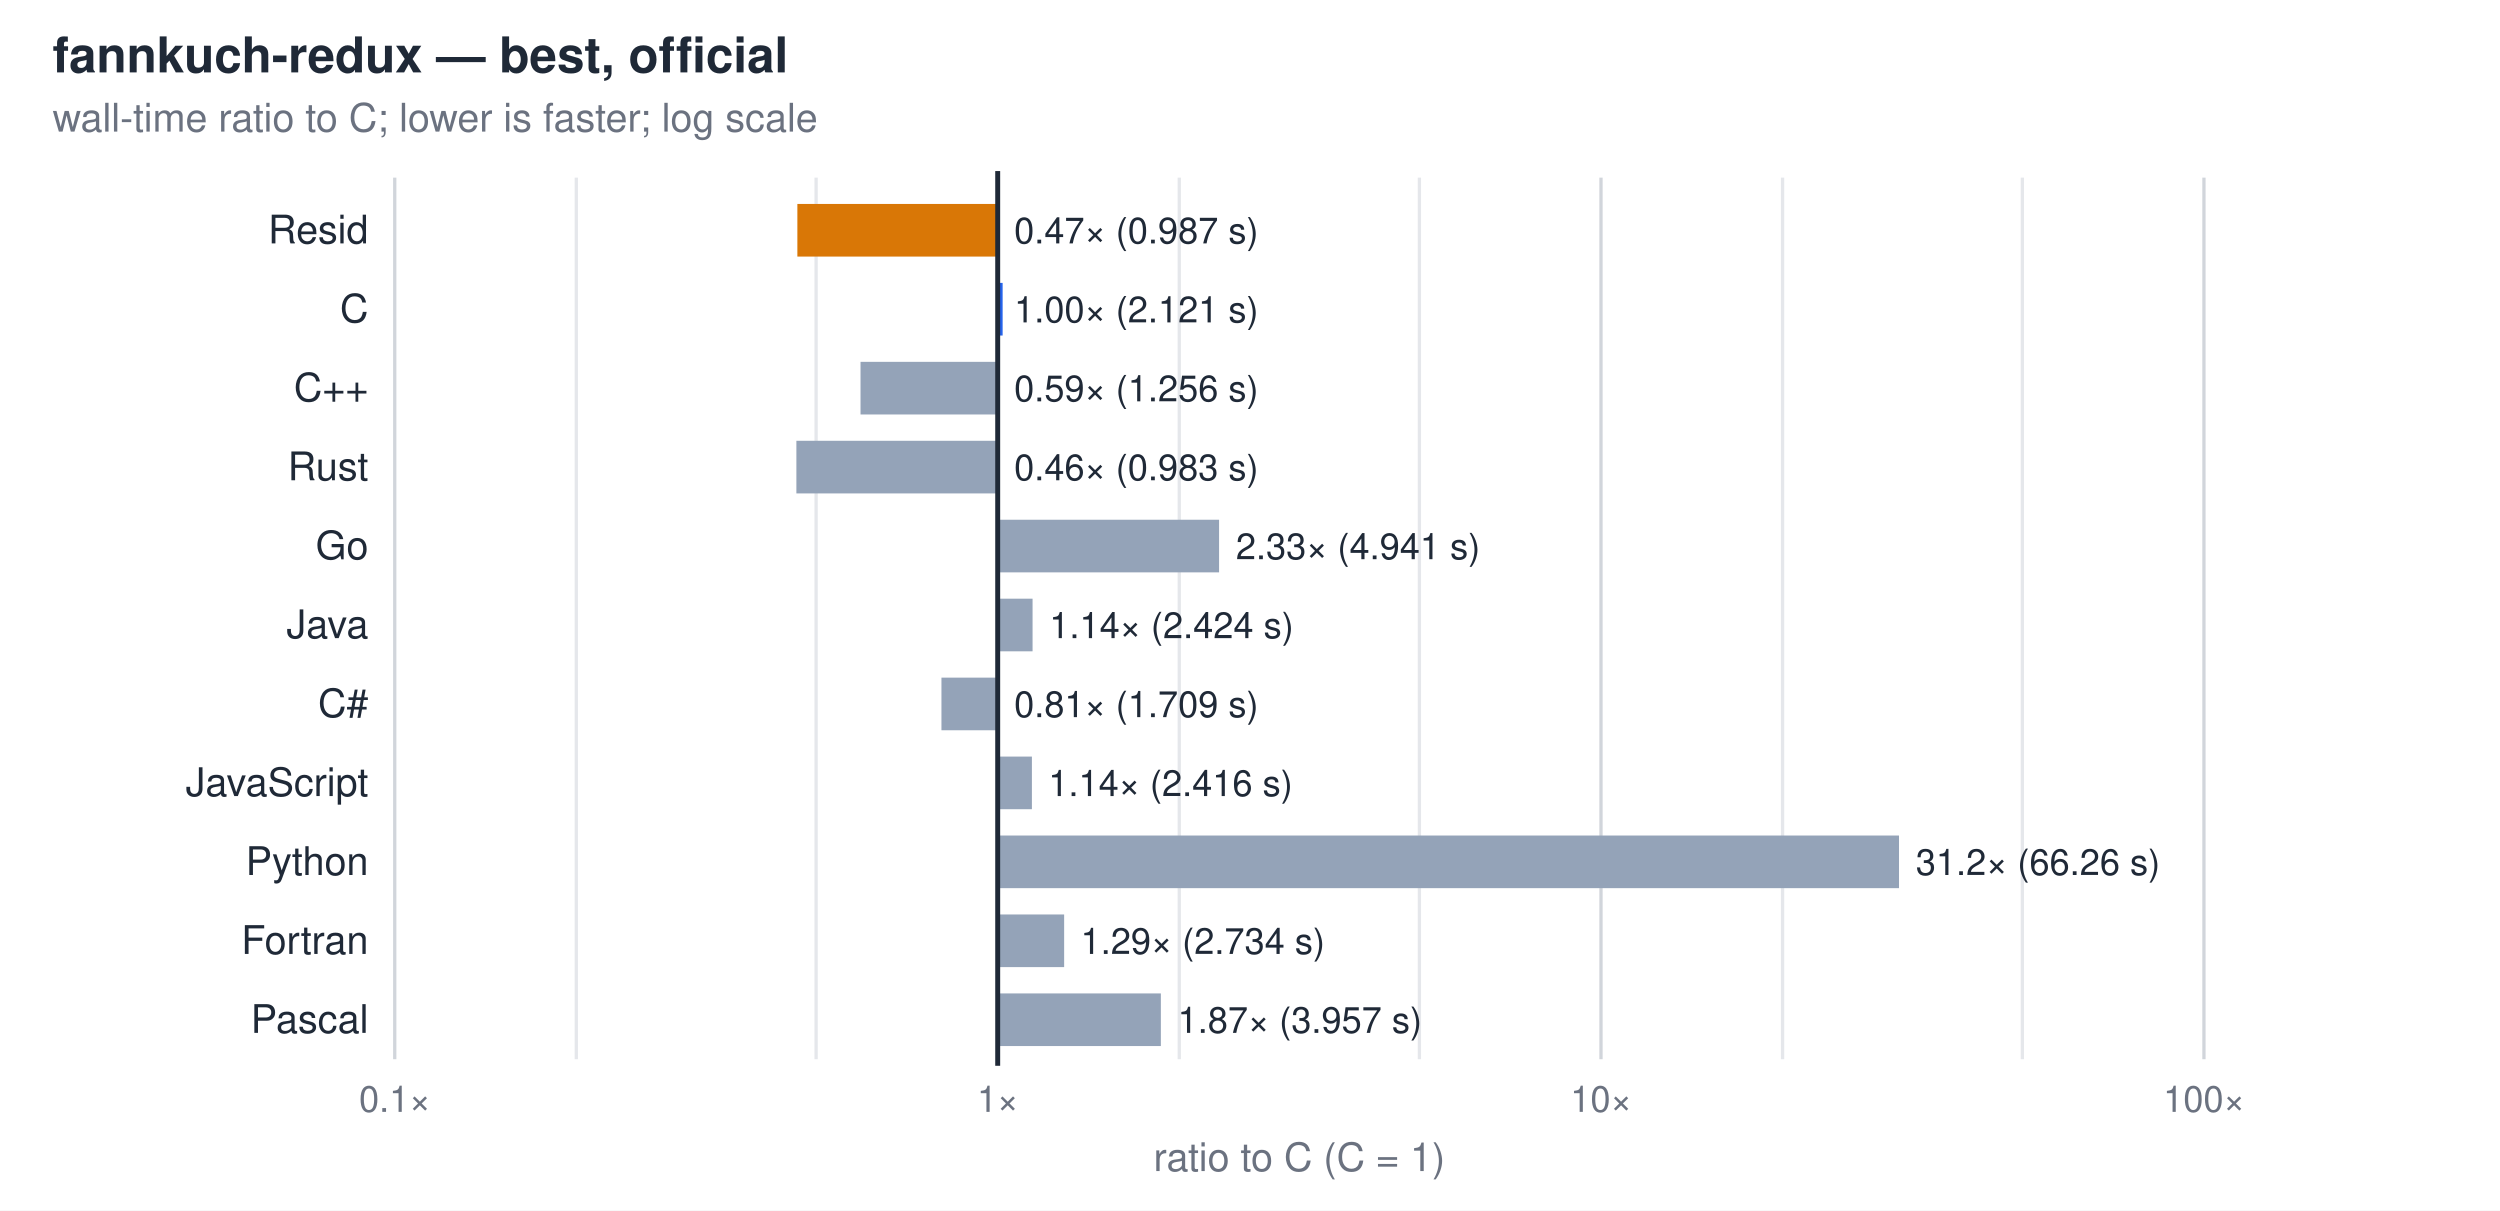
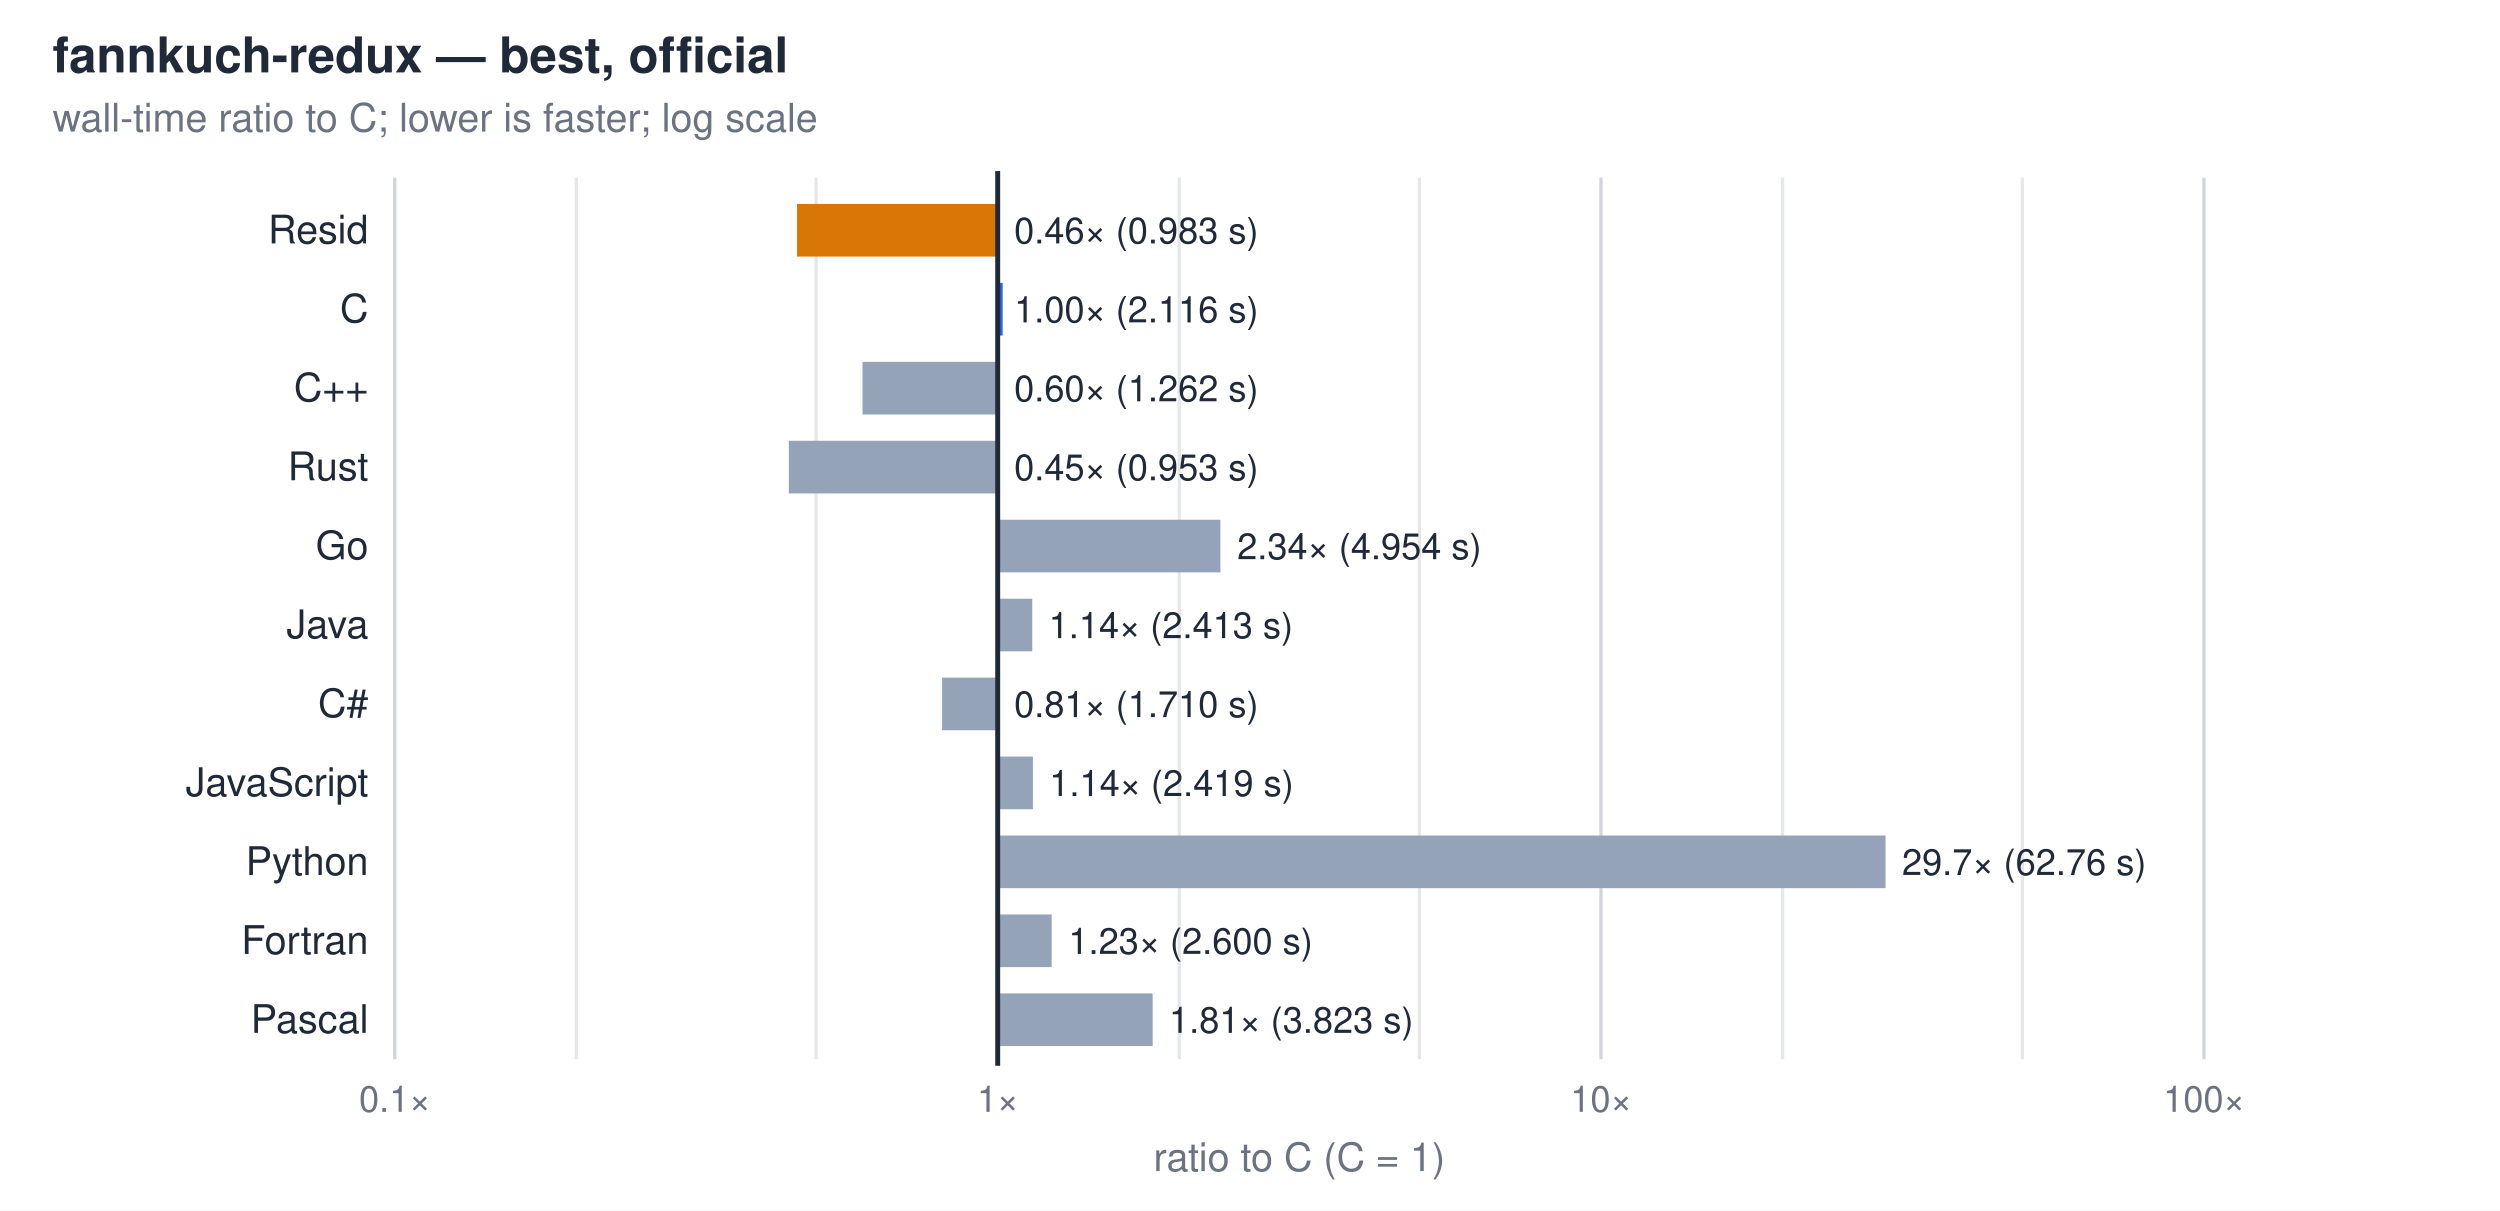
<svg xmlns="http://www.w3.org/2000/svg" width="760" height="368" viewBox="0 0 760 368" font-family="Helvetica, Arial, sans-serif" font-size="12">
  <rect x="0" y="0" width="760" height="368" fill="#ffffff" />
  <text x="16" y="22" font-size="15" font-weight="bold" fill="#1f2937">fannkuch-redux — best, official</text>
  <text x="16" y="40" fill="#6b7280">wall-time ratio to C; lower is faster; log scale</text>
  <line x1="120.0" y1="54" x2="120.0" y2="322" stroke="#d1d5db" stroke-width="1" />
  <text x="120.0" y="338" text-anchor="middle" fill="#6b7280" font-size="11">0.1×</text>
  <line x1="175.2" y1="54" x2="175.2" y2="322" stroke="#e5e7eb" stroke-width="1" />
  <line x1="248.1" y1="54" x2="248.1" y2="322" stroke="#e5e7eb" stroke-width="1" />
  <line x1="303.3" y1="54" x2="303.3" y2="322" stroke="#d1d5db" stroke-width="1" />
  <text x="303.3" y="338" text-anchor="middle" fill="#6b7280" font-size="11">1×</text>
  <line x1="358.5" y1="54" x2="358.5" y2="322" stroke="#e5e7eb" stroke-width="1" />
  <line x1="431.5" y1="54" x2="431.5" y2="322" stroke="#e5e7eb" stroke-width="1" />
  <line x1="486.7" y1="54" x2="486.7" y2="322" stroke="#d1d5db" stroke-width="1" />
  <text x="486.7" y="338" text-anchor="middle" fill="#6b7280" font-size="11">10×</text>
  <line x1="541.9" y1="54" x2="541.9" y2="322" stroke="#e5e7eb" stroke-width="1" />
  <line x1="614.8" y1="54" x2="614.8" y2="322" stroke="#e5e7eb" stroke-width="1" />
  <line x1="670.0" y1="54" x2="670.0" y2="322" stroke="#d1d5db" stroke-width="1" />
  <text x="670.0" y="338" text-anchor="middle" fill="#6b7280" font-size="11">100×</text>
  <text x="112" y="74.0" text-anchor="end" fill="#1f2937">Resid</text>
-   <rect x="242.4" y="62" width="60.9" height="16" fill="#d97706" />
-   <text x="308.3" y="74.0" fill="#1f2937" font-size="11">0.47×  (0.987 s)</text>
+   <rect x="242.3" y="62" width="61.0" height="16" fill="#d97706" />
+   <text x="308.3" y="74.0" fill="#1f2937" font-size="11">0.46×  (0.983 s)</text>
  <text x="112" y="98.0" text-anchor="end" fill="#1f2937">C</text>
  <rect x="303.3" y="86" width="1.5" height="16" fill="#2563eb" />
-   <text x="308.3" y="98.0" fill="#1f2937" font-size="11">1.00×  (2.121 s)</text>
+   <text x="308.3" y="98.0" fill="#1f2937" font-size="11">1.00×  (2.116 s)</text>
  <text x="112" y="122.0" text-anchor="end" fill="#1f2937">C++</text>
-   <rect x="261.6" y="110" width="41.7" height="16" fill="#94a3b8" />
-   <text x="308.3" y="122.0" fill="#1f2937" font-size="11">0.59×  (1.256 s)</text>
+   <rect x="262.2" y="110" width="41.1" height="16" fill="#94a3b8" />
+   <text x="308.3" y="122.0" fill="#1f2937" font-size="11">0.60×  (1.262 s)</text>
  <text x="112" y="146.0" text-anchor="end" fill="#1f2937">Rust</text>
-   <rect x="242.1" y="134" width="61.2" height="16" fill="#94a3b8" />
-   <text x="308.3" y="146.0" fill="#1f2937" font-size="11">0.46×  (0.983 s)</text>
+   <rect x="239.8" y="134" width="63.5" height="16" fill="#94a3b8" />
+   <text x="308.3" y="146.0" fill="#1f2937" font-size="11">0.45×  (0.953 s)</text>
  <text x="112" y="170.0" text-anchor="end" fill="#1f2937">Go</text>
-   <rect x="303.3" y="158" width="67.3" height="16" fill="#94a3b8" />
-   <text x="375.7" y="170.0" fill="#1f2937" font-size="11">2.33×  (4.941 s)</text>
+   <rect x="303.3" y="158" width="67.7" height="16" fill="#94a3b8" />
+   <text x="376.1" y="170.0" fill="#1f2937" font-size="11">2.34×  (4.954 s)</text>
  <text x="112" y="194.0" text-anchor="end" fill="#1f2937">Java</text>
-   <rect x="303.3" y="182" width="10.6" height="16" fill="#94a3b8" />
-   <text x="319.0" y="194.0" fill="#1f2937" font-size="11">1.14×  (2.424 s)</text>
+   <rect x="303.3" y="182" width="10.5" height="16" fill="#94a3b8" />
+   <text x="318.8" y="194.0" fill="#1f2937" font-size="11">1.14×  (2.413 s)</text>
  <text x="112" y="218.0" text-anchor="end" fill="#1f2937">C#</text>
-   <rect x="286.2" y="206" width="17.2" height="16" fill="#94a3b8" />
-   <text x="308.3" y="218.0" fill="#1f2937" font-size="11">0.81×  (1.709 s)</text>
+   <rect x="286.4" y="206" width="17.0" height="16" fill="#94a3b8" />
+   <text x="308.3" y="218.0" fill="#1f2937" font-size="11">0.81×  (1.710 s)</text>
  <text x="112" y="242.0" text-anchor="end" fill="#1f2937">JavaScript</text>
-   <rect x="303.3" y="230" width="10.4" height="16" fill="#94a3b8" />
-   <text x="318.7" y="242.0" fill="#1f2937" font-size="11">1.14×  (2.416 s)</text>
+   <rect x="303.3" y="230" width="10.7" height="16" fill="#94a3b8" />
+   <text x="319.0" y="242.0" fill="#1f2937" font-size="11">1.14×  (2.419 s)</text>
  <text x="112" y="266.0" text-anchor="end" fill="#1f2937">Python</text>
-   <rect x="303.3" y="254" width="274.0" height="16" fill="#94a3b8" />
-   <text x="582.4" y="266.0" fill="#1f2937" font-size="11">31.2×  (66.26 s)</text>
+   <rect x="303.3" y="254" width="269.9" height="16" fill="#94a3b8" />
+   <text x="578.2" y="266.0" fill="#1f2937" font-size="11">29.7×  (62.76 s)</text>
  <text x="112" y="290.0" text-anchor="end" fill="#1f2937">Fortran</text>
-   <rect x="303.3" y="278" width="20.2" height="16" fill="#94a3b8" />
-   <text x="328.5" y="290.0" fill="#1f2937" font-size="11">1.29×  (2.734 s)</text>
+   <rect x="303.3" y="278" width="16.4" height="16" fill="#94a3b8" />
+   <text x="324.8" y="290.0" fill="#1f2937" font-size="11">1.23×  (2.600 s)</text>
  <text x="112" y="314.0" text-anchor="end" fill="#1f2937">Pascal</text>
-   <rect x="303.3" y="302" width="49.6" height="16" fill="#94a3b8" />
-   <text x="358.0" y="314.0" fill="#1f2937" font-size="11">1.87×  (3.957 s)</text>
+   <rect x="303.3" y="302" width="47.1" height="16" fill="#94a3b8" />
+   <text x="355.4" y="314.0" fill="#1f2937" font-size="11">1.81×  (3.823 s)</text>
  <line x1="303.3" y1="52" x2="303.3" y2="324" stroke="#1f2937" stroke-width="1.5" />
  <text x="395.0" y="356" text-anchor="middle" fill="#6b7280">ratio to C (C = 1)</text>
</svg>
